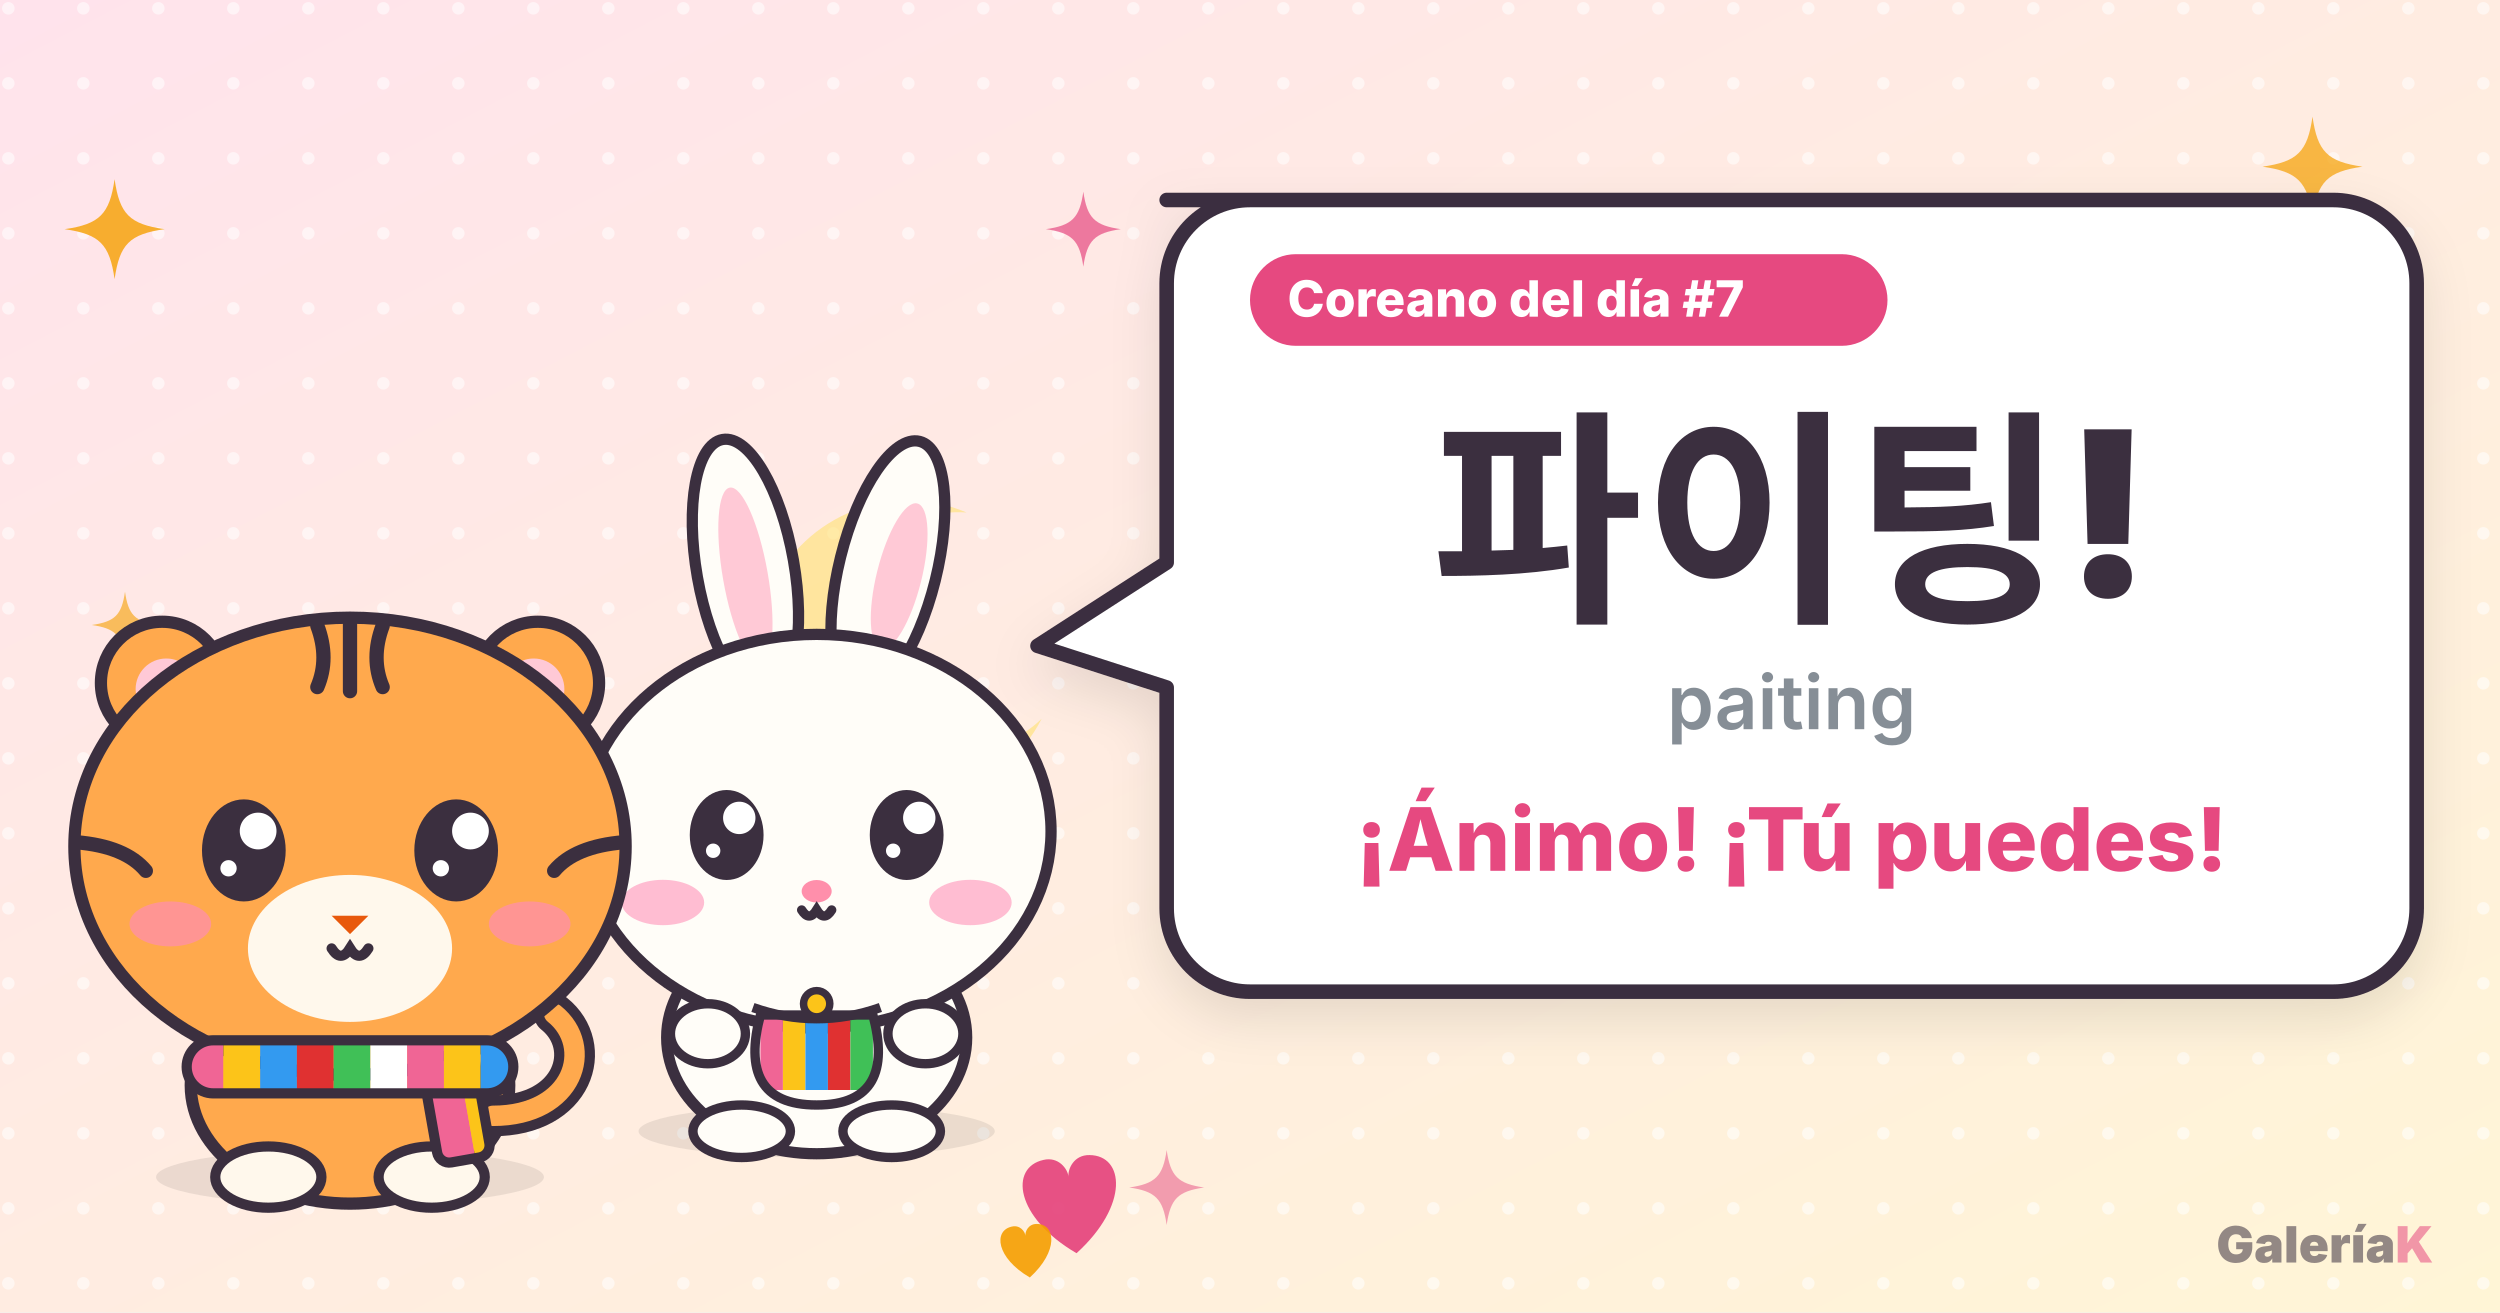
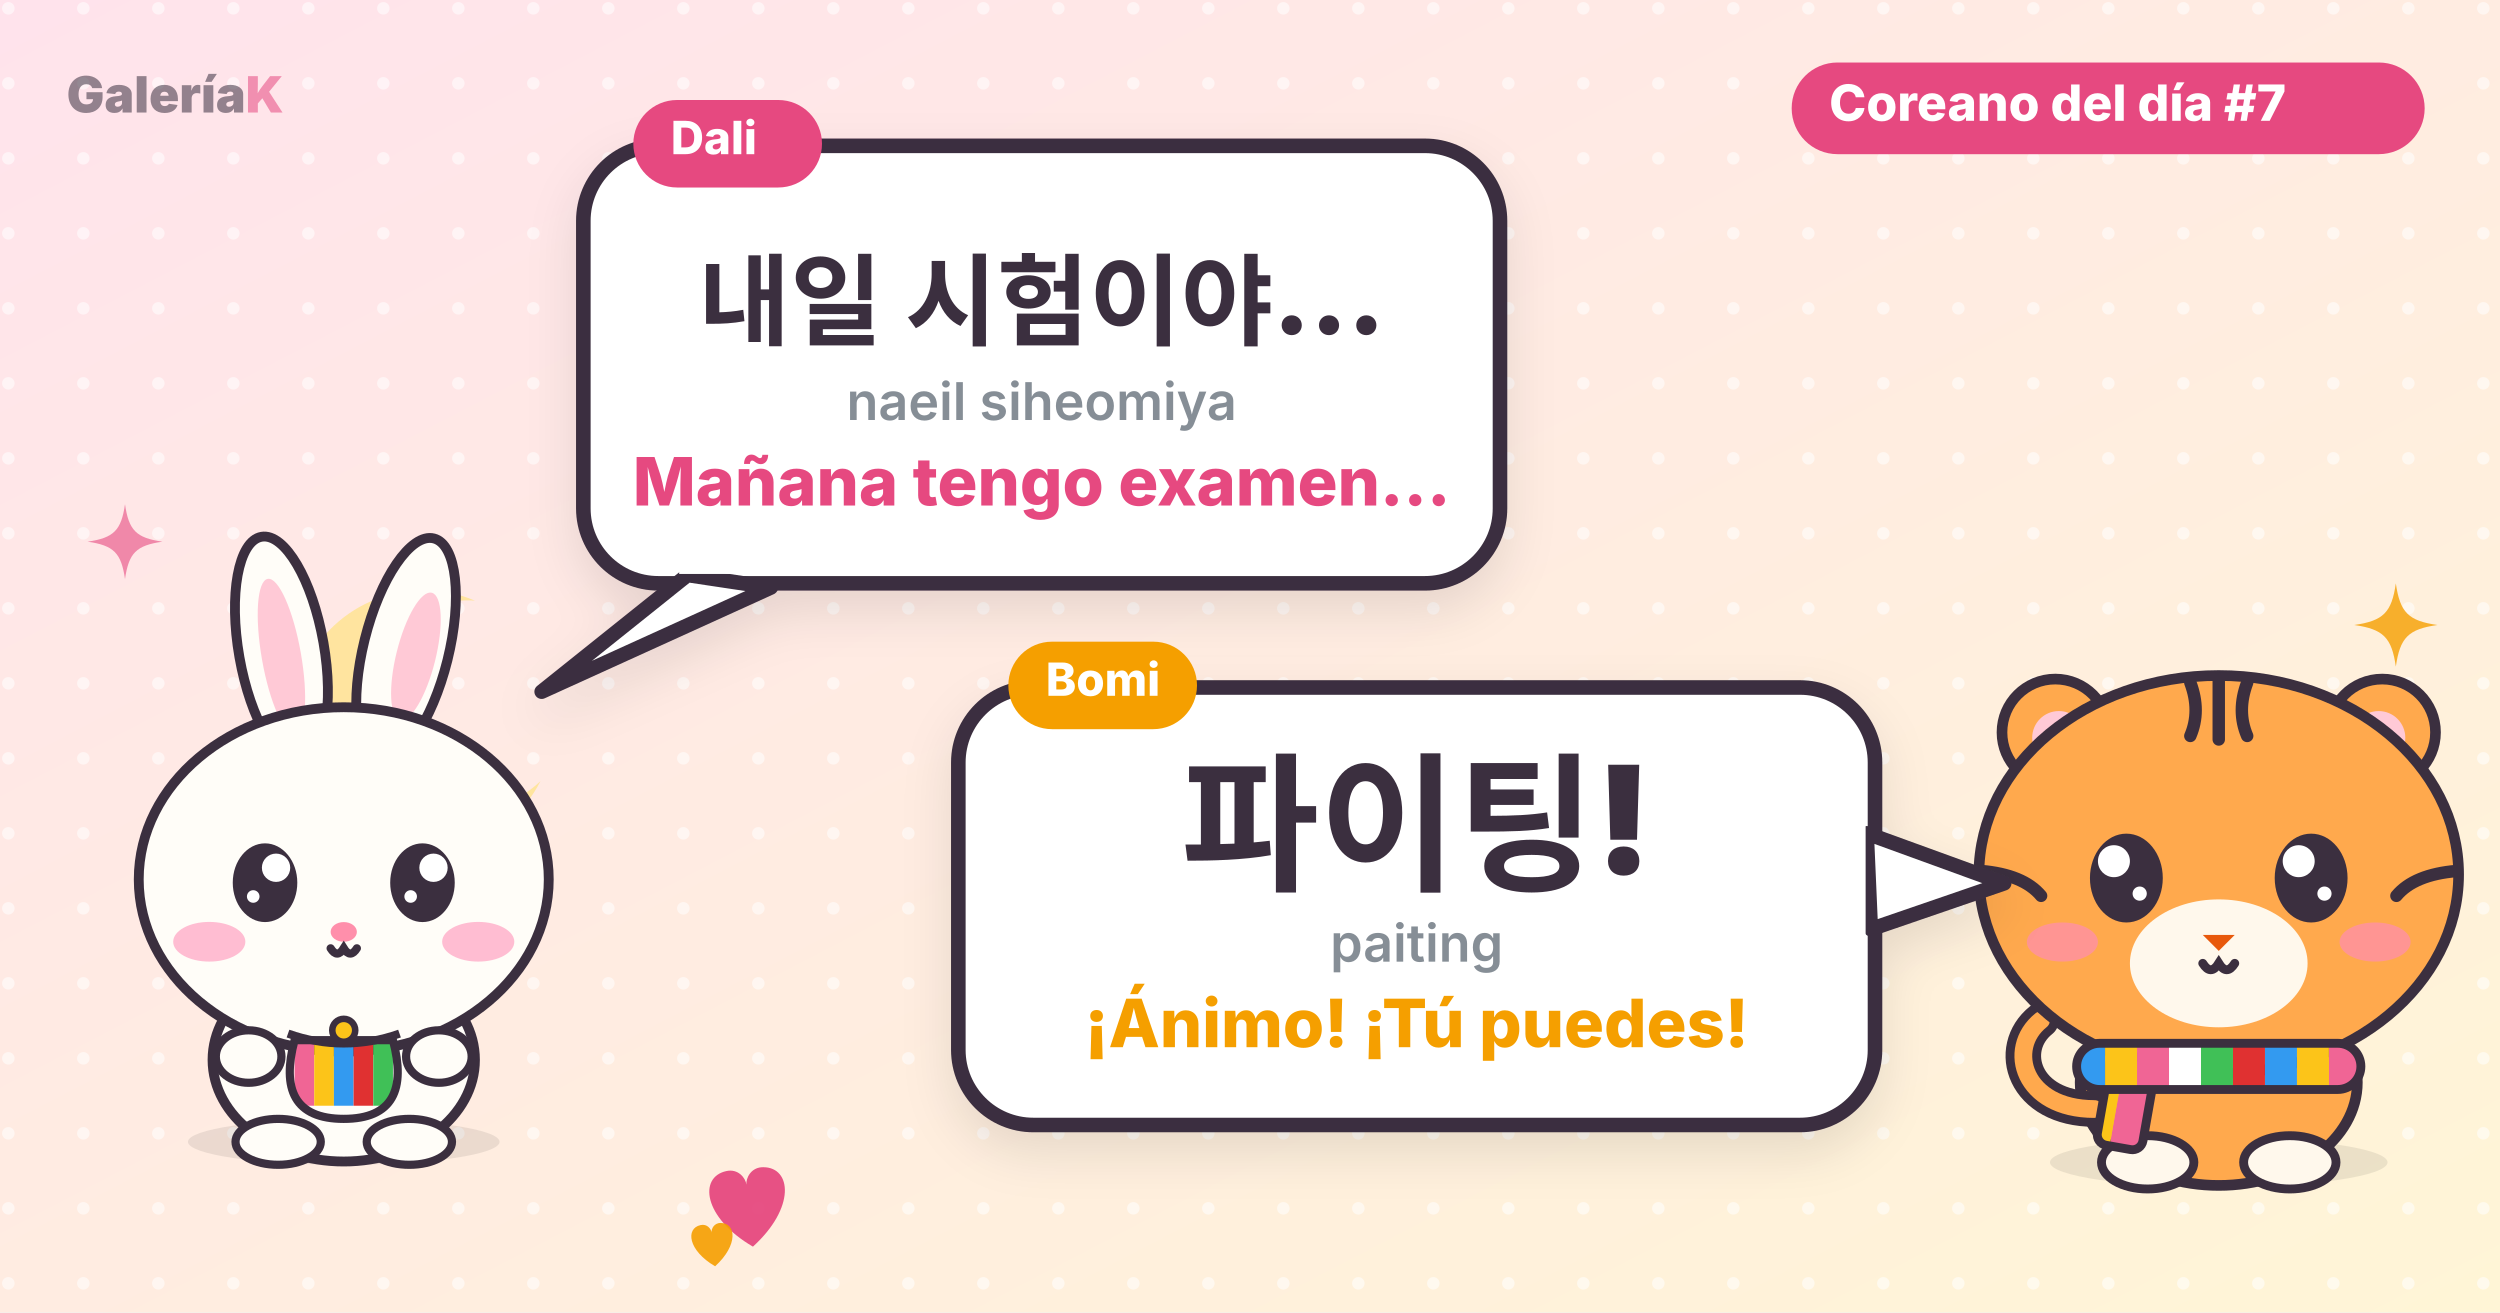
- <svg xmlns="http://www.w3.org/2000/svg" viewBox="0 0 1200 630" width="1200" height="630" role="img" aria-label="Coreano del día #7: 파이팅! (paiting) — ¡Ánimo! ¡Tú puedes!">
+ <svg xmlns="http://www.w3.org/2000/svg" viewBox="0 0 1200 630" width="1200" height="630" role="img" aria-label="Coreano del día #7: Dali: 내일 시험이야… (Mañana tengo examen…) / Bomi: 파이팅! (¡Ánimo! ¡Tú puedes!)">
  <defs>
    <linearGradient id="bg" x1="0" y1="0" x2="1" y2="1">
      <stop offset="0" stop-color="#ffe3ec" />
      <stop offset="1" stop-color="#fff5d6" />
    </linearGradient>
    <filter id="sh" x="-20%" y="-20%" width="140%" height="140%">
      <feDropShadow dx="0" dy="10" stdDeviation="12" flood-color="#000" flood-opacity=".10" />
    </filter>
    <pattern id="dots" width="36" height="36" patternUnits="userSpaceOnUse">
      <circle cx="4" cy="4" r="3" fill="#fff" opacity=".55" />
    </pattern>
  </defs>
  <rect width="1200" height="630" fill="url(#bg)" />
  <rect width="1200" height="630" fill="url(#dots)" />
-   <path transform="translate(1110 80) scale(1.2)" d="M0-20C2-6 6-2 20 0 6 2 2 6 0 20-2 6-6 2-20 0-6-2-2-6 0-20z" fill="#f59f00" opacity="0.7" />
-   <path transform="translate(560 570) scale(0.9)" d="M0-20C2-6 6-2 20 0 6 2 2 6 0 20-2 6-6 2-20 0-6-2-2-6 0-20z" fill="#e64980" opacity="0.5" />
-   <path transform="translate(60 300) scale(0.8)" d="M0-20C2-6 6-2 20 0 6 2 2 6 0 20-2 6-6 2-20 0-6-2-2-6 0-20z" fill="#f59f00" opacity="0.6" />
-   <path transform="translate(55 110) scale(1.2)" d="M0-20C2-6 6-2 20 0 6 2 2 6 0 20-2 6-6 2-20 0-6-2-2-6 0-20z" fill="#f59f00" opacity="0.8" />
-   <path transform="translate(520 110) scale(0.9)" d="M0-20C2-6 6-2 20 0 6 2 2 6 0 20-2 6-6 2-20 0-6-2-2-6 0-20z" fill="#e64980" opacity="0.7" />
-   <g transform="translate(392 408) scale(.9)">
+   <path transform="translate(1150 300) scale(1.0)" d="M0-20C2-6 6-2 20 0 6 2 2 6 0 20-2 6-6 2-20 0-6-2-2-6 0-20z" fill="#f59f00" opacity="0.8" />
+   <path transform="translate(60 260) scale(0.9)" d="M0-20C2-6 6-2 20 0 6 2 2 6 0 20-2 6-6 2-20 0-6-2-2-6 0-20z" fill="#e64980" opacity="0.6" />
+   <rect x="860" y="30" width="303.84" height="44" rx="22.0" fill="#e64980" />
+   <text x="878" y="58" font-family="'Noto Sans KR','Apple SD Gothic Neo','Malgun Gothic',Inter,Arial,sans-serif" font-size="24" font-weight="800" fill="#fff">Coreano del día #7</text>
+   <g transform="translate(165 430) scale(0.7872 0.7872)">
    <path d="M120-70a80 80 0 1 1-40-110a64 64 0 1 0 40 110z" fill="#ffe066" opacity=".55" />
    <ellipse cx="0" cy="150" rx="95" ry="14" fill="#000" opacity=".08" />
    <ellipse cx="-38" cy="-150" rx="26" ry="70" fill="#fffdf8" stroke="#3b2f3f" stroke-width="6" transform="rotate(-10 -38 -150)" />
    <ellipse cx="38" cy="-150" rx="26" ry="70" fill="#fffdf8" stroke="#3b2f3f" stroke-width="6" transform="rotate(14 38 -150)" />
    <ellipse cx="-38" cy="-146" rx="12" ry="48" fill="#ffc9d6" transform="rotate(-10 -38 -146)" />
    <path d="M30-110c10-30 40-40 50-70" fill="none" stroke="#3b2f3f" stroke-width="0" />
    <ellipse cx="44" cy="-146" rx="12" ry="40" fill="#ffc9d6" transform="rotate(14 44 -146)" />
    <ellipse cx="0" cy="100" rx="80" ry="62" fill="#fffdf8" stroke="#3b2f3f" stroke-width="6" />
    <ellipse cx="-40" cy="150" rx="26" ry="14" fill="#fffdf8" stroke="#3b2f3f" stroke-width="5" />
    <ellipse cx="40" cy="150" rx="26" ry="14" fill="#fffdf8" stroke="#3b2f3f" stroke-width="5" />
    <ellipse cx="0" cy="-10" rx="125" ry="105" fill="#fffdf8" stroke="#3b2f3f" stroke-width="6" />
    <ellipse cx="-48" cy="-8" rx="19.68" ry="24" fill="#3b2f3f" />
    <circle cx="-41.28" cy="-17.12" r="8.64" fill="#fff" />
    <circle cx="-55.2" cy="0.4" r="3.84" fill="#fff" />
    <ellipse cx="48" cy="-8" rx="19.68" ry="24" fill="#3b2f3f" />
    <circle cx="54.72" cy="-17.12" r="8.64" fill="#fff" />
    <circle cx="40.8" cy="0.4" r="3.84" fill="#fff" />
    <ellipse cx="-82" cy="28" rx="22" ry="12.1" fill="#ffa8c5" opacity=".75" />
    <ellipse cx="82" cy="28" rx="22" ry="12.1" fill="#ffa8c5" opacity=".75" />
    <ellipse cx="0" cy="22" rx="8" ry="6" fill="#ff8fab" />
    <path d="M-8 32q4.0 6.4 8 0q4.0 6.4 8 0" fill="none" stroke="#3b2f3f" stroke-width="5" stroke-linecap="round" />
    <g transform="translate(0 88)">
      <clipPath id="c2">
        <path d="M-30 0h60c8 30 0 48-30 48s-38-18-30-48z" />
      </clipPath>
      <g clip-path="url(#c2)">
        <rect x="-30" y="0" width="12" height="40" fill="#f06595" />
        <rect x="-18" y="0" width="12" height="40" fill="#fcc419" />
        <rect x="-6" y="0" width="12" height="40" fill="#339af0" />
        <rect x="6" y="0" width="12" height="40" fill="#e03131" />
        <rect x="18" y="0" width="12" height="40" fill="#40c057" />
      </g>
      <path d="M-30 0h60c8 30 0 48-30 48s-38-18-30-48z" fill="none" stroke="#3b2f3f" stroke-width="5" />
      <path d="M-34-4q34 12 68 0" stroke="#3b2f3f" stroke-width="5" fill="none" />
      <circle cx="0" cy="-6" r="7" fill="#fcc419" stroke="#3b2f3f" stroke-width="4" />
    </g>
    <ellipse cx="-58" cy="98" rx="20" ry="16" fill="#fffdf8" stroke="#3b2f3f" stroke-width="5" />
    <ellipse cx="58" cy="98" rx="20" ry="16" fill="#fffdf8" stroke="#3b2f3f" stroke-width="5" />
  </g>
-   <g transform="translate(168 418) scale(.98)">
+   <g transform="translate(1065 430) scale(-0.8528 0.8528)">
    <ellipse cx="0" cy="150" rx="95" ry="14" fill="#000" opacity=".08" />
    <ellipse cx="0" cy="105" rx="78" ry="58" fill="#ffa94d" stroke="#3b2f3f" stroke-width="6" />
    <ellipse cx="-40" cy="150" rx="26" ry="15" fill="#fff8ec" stroke="#3b2f3f" stroke-width="5" />
    <ellipse cx="40" cy="150" rx="26" ry="15" fill="#fff8ec" stroke="#3b2f3f" stroke-width="5" />
    <path d="M70 120c40 0 50-34 30-50" fill="none" stroke="#3b2f3f" stroke-width="20" stroke-linecap="round" />
    <path d="M70 120c40 0 50-34 30-50" fill="none" stroke="#ffa94d" stroke-width="10" stroke-linecap="round" />
    <circle cx="-92" cy="-92" r="30" fill="#ffa94d" stroke="#3b2f3f" stroke-width="6" />
    <circle cx="92" cy="-92" r="30" fill="#ffa94d" stroke="#3b2f3f" stroke-width="6" />
    <circle cx="-90" cy="-89" r="15" fill="#ffc9d6" />
    <circle cx="90" cy="-89" r="15" fill="#ffc9d6" />
    <ellipse cx="0" cy="-12" rx="135" ry="112" fill="#ffa94d" stroke="#3b2f3f" stroke-width="6" />
    <path d="M-16-120q6 16 0 30M0-122v34M16-120q-6 16 0 30" fill="none" stroke="#3b2f3f" stroke-width="7" stroke-linecap="round" />
    <path d="M-134-14q24 2 34 14M134-14q-24 2-34 14" fill="none" stroke="#3b2f3f" stroke-width="7" stroke-linecap="round" />
    <ellipse cx="0" cy="38" rx="50" ry="36" fill="#fff8ec" />
    <ellipse cx="-52" cy="-10" rx="20.5" ry="25" fill="#3b2f3f" />
    <circle cx="-45.0" cy="-19.5" r="9.0" fill="#fff" />
    <circle cx="-59.5" cy="-1.25" r="4.0" fill="#fff" />
    <ellipse cx="52" cy="-10" rx="20.5" ry="25" fill="#3b2f3f" />
    <circle cx="59.0" cy="-19.5" r="9.0" fill="#fff" />
    <circle cx="44.5" cy="-1.25" r="4.0" fill="#fff" />
    <ellipse cx="-88" cy="26" rx="20" ry="11.0" fill="#ff8fab" opacity=".75" />
    <ellipse cx="88" cy="26" rx="20" ry="11.0" fill="#ff8fab" opacity=".75" />
    <path d="M-9 22h18l-9 9z" fill="#e8590c" />
    <path d="M-9 38q4.5 7.2 9 0q4.5 7.2 9 0" fill="none" stroke="#3b2f3f" stroke-width="5" stroke-linecap="round" />
    <g transform="translate(52 116) rotate(-10)">
      <clipPath id="c1b">
        <rect x="-13.0" y="-26.0" width="26" height="52" rx="6" />
      </clipPath>
      <g clip-path="url(#c1b)">
        <rect x="-13.0" y="-26.0" width="18" height="52" fill="#f06595" />
        <rect x="5.0" y="-26.0" width="18" height="52" fill="#fcc419" />
        <rect x="23.0" y="-26.0" width="18" height="52" fill="#339af0" />
      </g>
      <rect x="-13.0" y="-26.0" width="26" height="52" rx="6" fill="none" stroke="#3b2f3f" stroke-width="5" />
    </g>
    <g transform="translate(0 96)">
      <clipPath id="c1">
        <rect x="-80.0" y="-13.0" width="160" height="26" rx="13" />
      </clipPath>
      <g clip-path="url(#c1)">
        <rect x="-80.0" y="-13.0" width="18" height="26" fill="#f06595" />
        <rect x="-62.0" y="-13.0" width="18" height="26" fill="#fcc419" />
        <rect x="-44.0" y="-13.0" width="18" height="26" fill="#339af0" />
        <rect x="-26.0" y="-13.0" width="18" height="26" fill="#e03131" />
        <rect x="-8.0" y="-13.0" width="18" height="26" fill="#40c057" />
        <rect x="10.0" y="-13.0" width="18" height="26" fill="#fff" />
        <rect x="28.0" y="-13.0" width="18" height="26" fill="#f06595" />
        <rect x="46.0" y="-13.0" width="18" height="26" fill="#fcc419" />
        <rect x="64.0" y="-13.0" width="18" height="26" fill="#339af0" />
        <rect x="82.0" y="-13.0" width="18" height="26" fill="#e03131" />
      </g>
      <rect x="-80.0" y="-13.0" width="160" height="26" rx="13" fill="none" stroke="#3b2f3f" stroke-width="5" />
    </g>
  </g>
-   <g transform="translate(515 585) scale(.42) rotate(-6)">
+   <g transform="translate(360 585) scale(.34) rotate(-6)">
    <path transform="translate(0 0) scale(2.2)" d="M0 18C-30-4-30-30-12-32C-4-33 0-26 0-22C0-26 4-33 12-32C30-30 30-4 0 18z" fill="#e64980" opacity="0.95" />
    <path transform="translate(-56 40) scale(1.2)" d="M0 18C-30-4-30-30-12-32C-4-33 0-26 0-22C0-26 4-33 12-32C30-30 30-4 0 18z" fill="#f59f00" opacity="0.9" />
  </g>
  <g filter="url(#sh)">
-     <path d="M560 96h560a40 40 0 0 1 40 40v300a40 40 0 0 1-40 40H600a40 40 0 0 1-40-40V330l-62-20 62-40V136a40 40 0 0 1 40-40z" fill="#fff" stroke="#3b2f3f" stroke-width="7" stroke-linejoin="round" />
+     <path d="M316 70h368a36 36 0 0 1 36 36v138a36 36 0 0 1-36 36H316a36 36 0 0 1-36-36V106a36 36 0 0 1 36-36z" fill="#fff" stroke="#3b2f3f" stroke-width="7" />
+     <path d="M330 276l-70 56 110-50z" fill="#fff" stroke="#3b2f3f" stroke-width="7" stroke-linejoin="round" />
+     <path d="M326 271h70" stroke="#fff" stroke-width="9" />
  </g>
-   <rect x="600" y="122" width="306" height="44" rx="22" fill="#e64980" />
-   <text x="618" y="152" font-family="'Noto Sans KR','Apple SD Gothic Neo','Malgun Gothic',Inter,Arial,sans-serif" font-size="24" font-weight="800" fill="#fff">Coreano del día #7</text>
-   <text x="860" y="290" text-anchor="middle" font-family="'Noto Sans KR','Apple SD Gothic Neo','Malgun Gothic',Inter,Arial,sans-serif" font-size="110" font-weight="900" fill="#3b2f3f">파이팅!</text>
-   <text x="860" y="350" text-anchor="middle" font-family="'Noto Sans KR','Apple SD Gothic Neo','Malgun Gothic',Inter,Arial,sans-serif" font-size="36" font-weight="600" fill="#868e96">paiting</text>
-   <text x="860" y="418" text-anchor="middle" font-family="'Noto Sans KR','Apple SD Gothic Neo','Malgun Gothic',Inter,Arial,sans-serif" font-size="42" font-weight="800" fill="#e64980">¡Ánimo! ¡Tú puedes!</text>
-   <text x="1168" y="606" text-anchor="end" font-family="'Noto Sans KR','Apple SD Gothic Neo','Malgun Gothic',Inter,Arial,sans-serif" font-size="24" font-weight="900" fill="#3b2f3f" opacity=".55">Galería<tspan fill="#e64980">K</tspan>
+   <rect x="304" y="48" width="90.56" height="42" rx="21.0" fill="#e64980" />
+   <text x="322" y="74" font-family="'Noto Sans KR','Apple SD Gothic Neo','Malgun Gothic',Inter,Arial,sans-serif" font-size="22" font-weight="800" fill="#fff">Dali</text>
+   <text x="500.0" y="162" text-anchor="middle" font-family="'Noto Sans KR','Apple SD Gothic Neo','Malgun Gothic',Inter,Arial,sans-serif" font-size="48" font-weight="900" fill="#3b2f3f">내일 시험이야…</text>
+   <text x="500.0" y="201.6" text-anchor="middle" font-family="'Noto Sans KR','Apple SD Gothic Neo','Malgun Gothic',Inter,Arial,sans-serif" font-size="25" font-weight="600" fill="#868e96">naeil siheomiya</text>
+   <text x="500.0" y="242.64" text-anchor="middle" font-family="'Noto Sans KR','Apple SD Gothic Neo','Malgun Gothic',Inter,Arial,sans-serif" font-size="32" font-weight="800" fill="#e64980">Mañana tengo examen…</text>
+   <g filter="url(#sh)">
+     <path d="M496 330h368a36 36 0 0 1 36 36v138a36 36 0 0 1-36 36H496a36 36 0 0 1-36-36V366a36 36 0 0 1 36-36z" fill="#fff" stroke="#3b2f3f" stroke-width="7" />
+     <path d="M896 400l66 24-64 22z" fill="#fff" stroke="#3b2f3f" stroke-width="7" stroke-linejoin="round" />
+     <path d="M891 396v54" stroke="#fff" stroke-width="9" />
+   </g>
+   <rect x="484" y="308" width="90.56" height="42" rx="21.0" fill="#f59f00" />
+   <text x="502" y="334" font-family="'Noto Sans KR','Apple SD Gothic Neo','Malgun Gothic',Inter,Arial,sans-serif" font-size="22" font-weight="800" fill="#fff">Bomi</text>
+   <text x="680.0" y="422" text-anchor="middle" font-family="'Noto Sans KR','Apple SD Gothic Neo','Malgun Gothic',Inter,Arial,sans-serif" font-size="72" font-weight="900" fill="#3b2f3f">파이팅!</text>
+   <text x="680.0" y="461.6" text-anchor="middle" font-family="'Noto Sans KR','Apple SD Gothic Neo','Malgun Gothic',Inter,Arial,sans-serif" font-size="25" font-weight="600" fill="#868e96">paiting</text>
+   <text x="680.0" y="502.64" text-anchor="middle" font-family="'Noto Sans KR','Apple SD Gothic Neo','Malgun Gothic',Inter,Arial,sans-serif" font-size="32" font-weight="800" fill="#f59f00">¡Ánimo! ¡Tú puedes!</text>
+   <text x="32" y="54" font-family="'Noto Sans KR','Apple SD Gothic Neo','Malgun Gothic',Inter,Arial,sans-serif" font-size="24" font-weight="900" fill="#3b2f3f" opacity=".55">Galería<tspan fill="#e64980">K</tspan>
  </text>
</svg>
